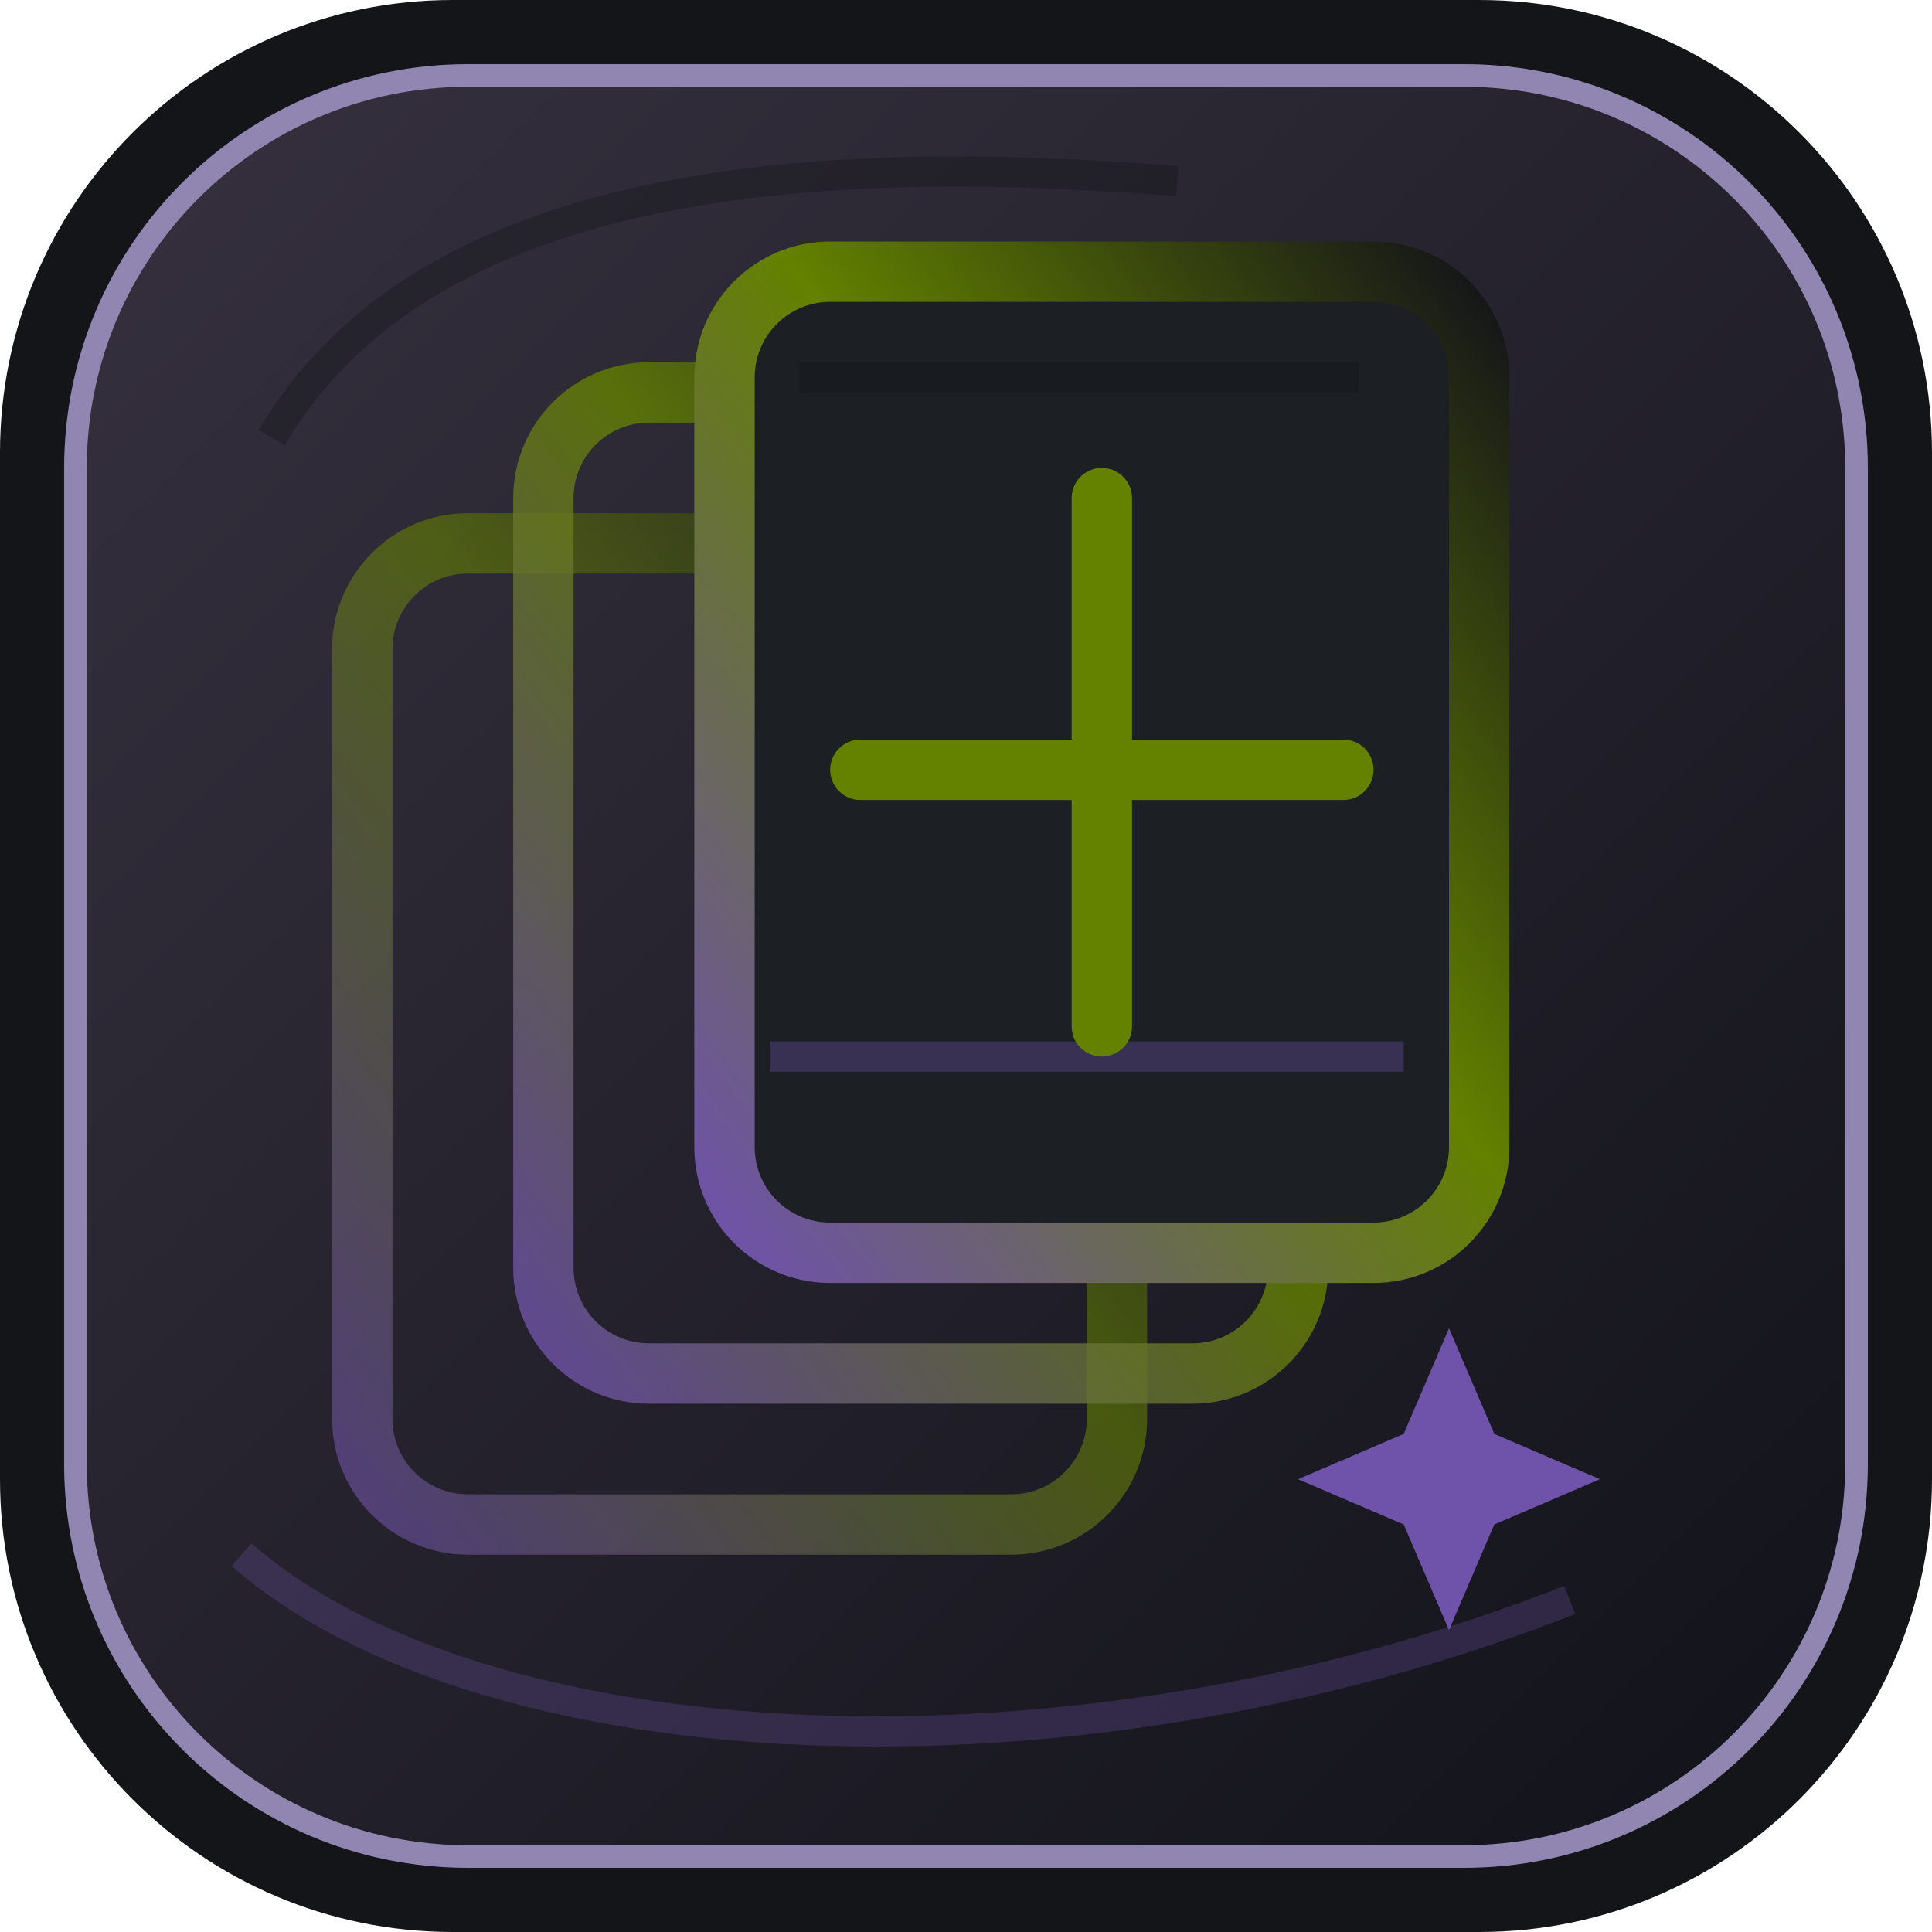
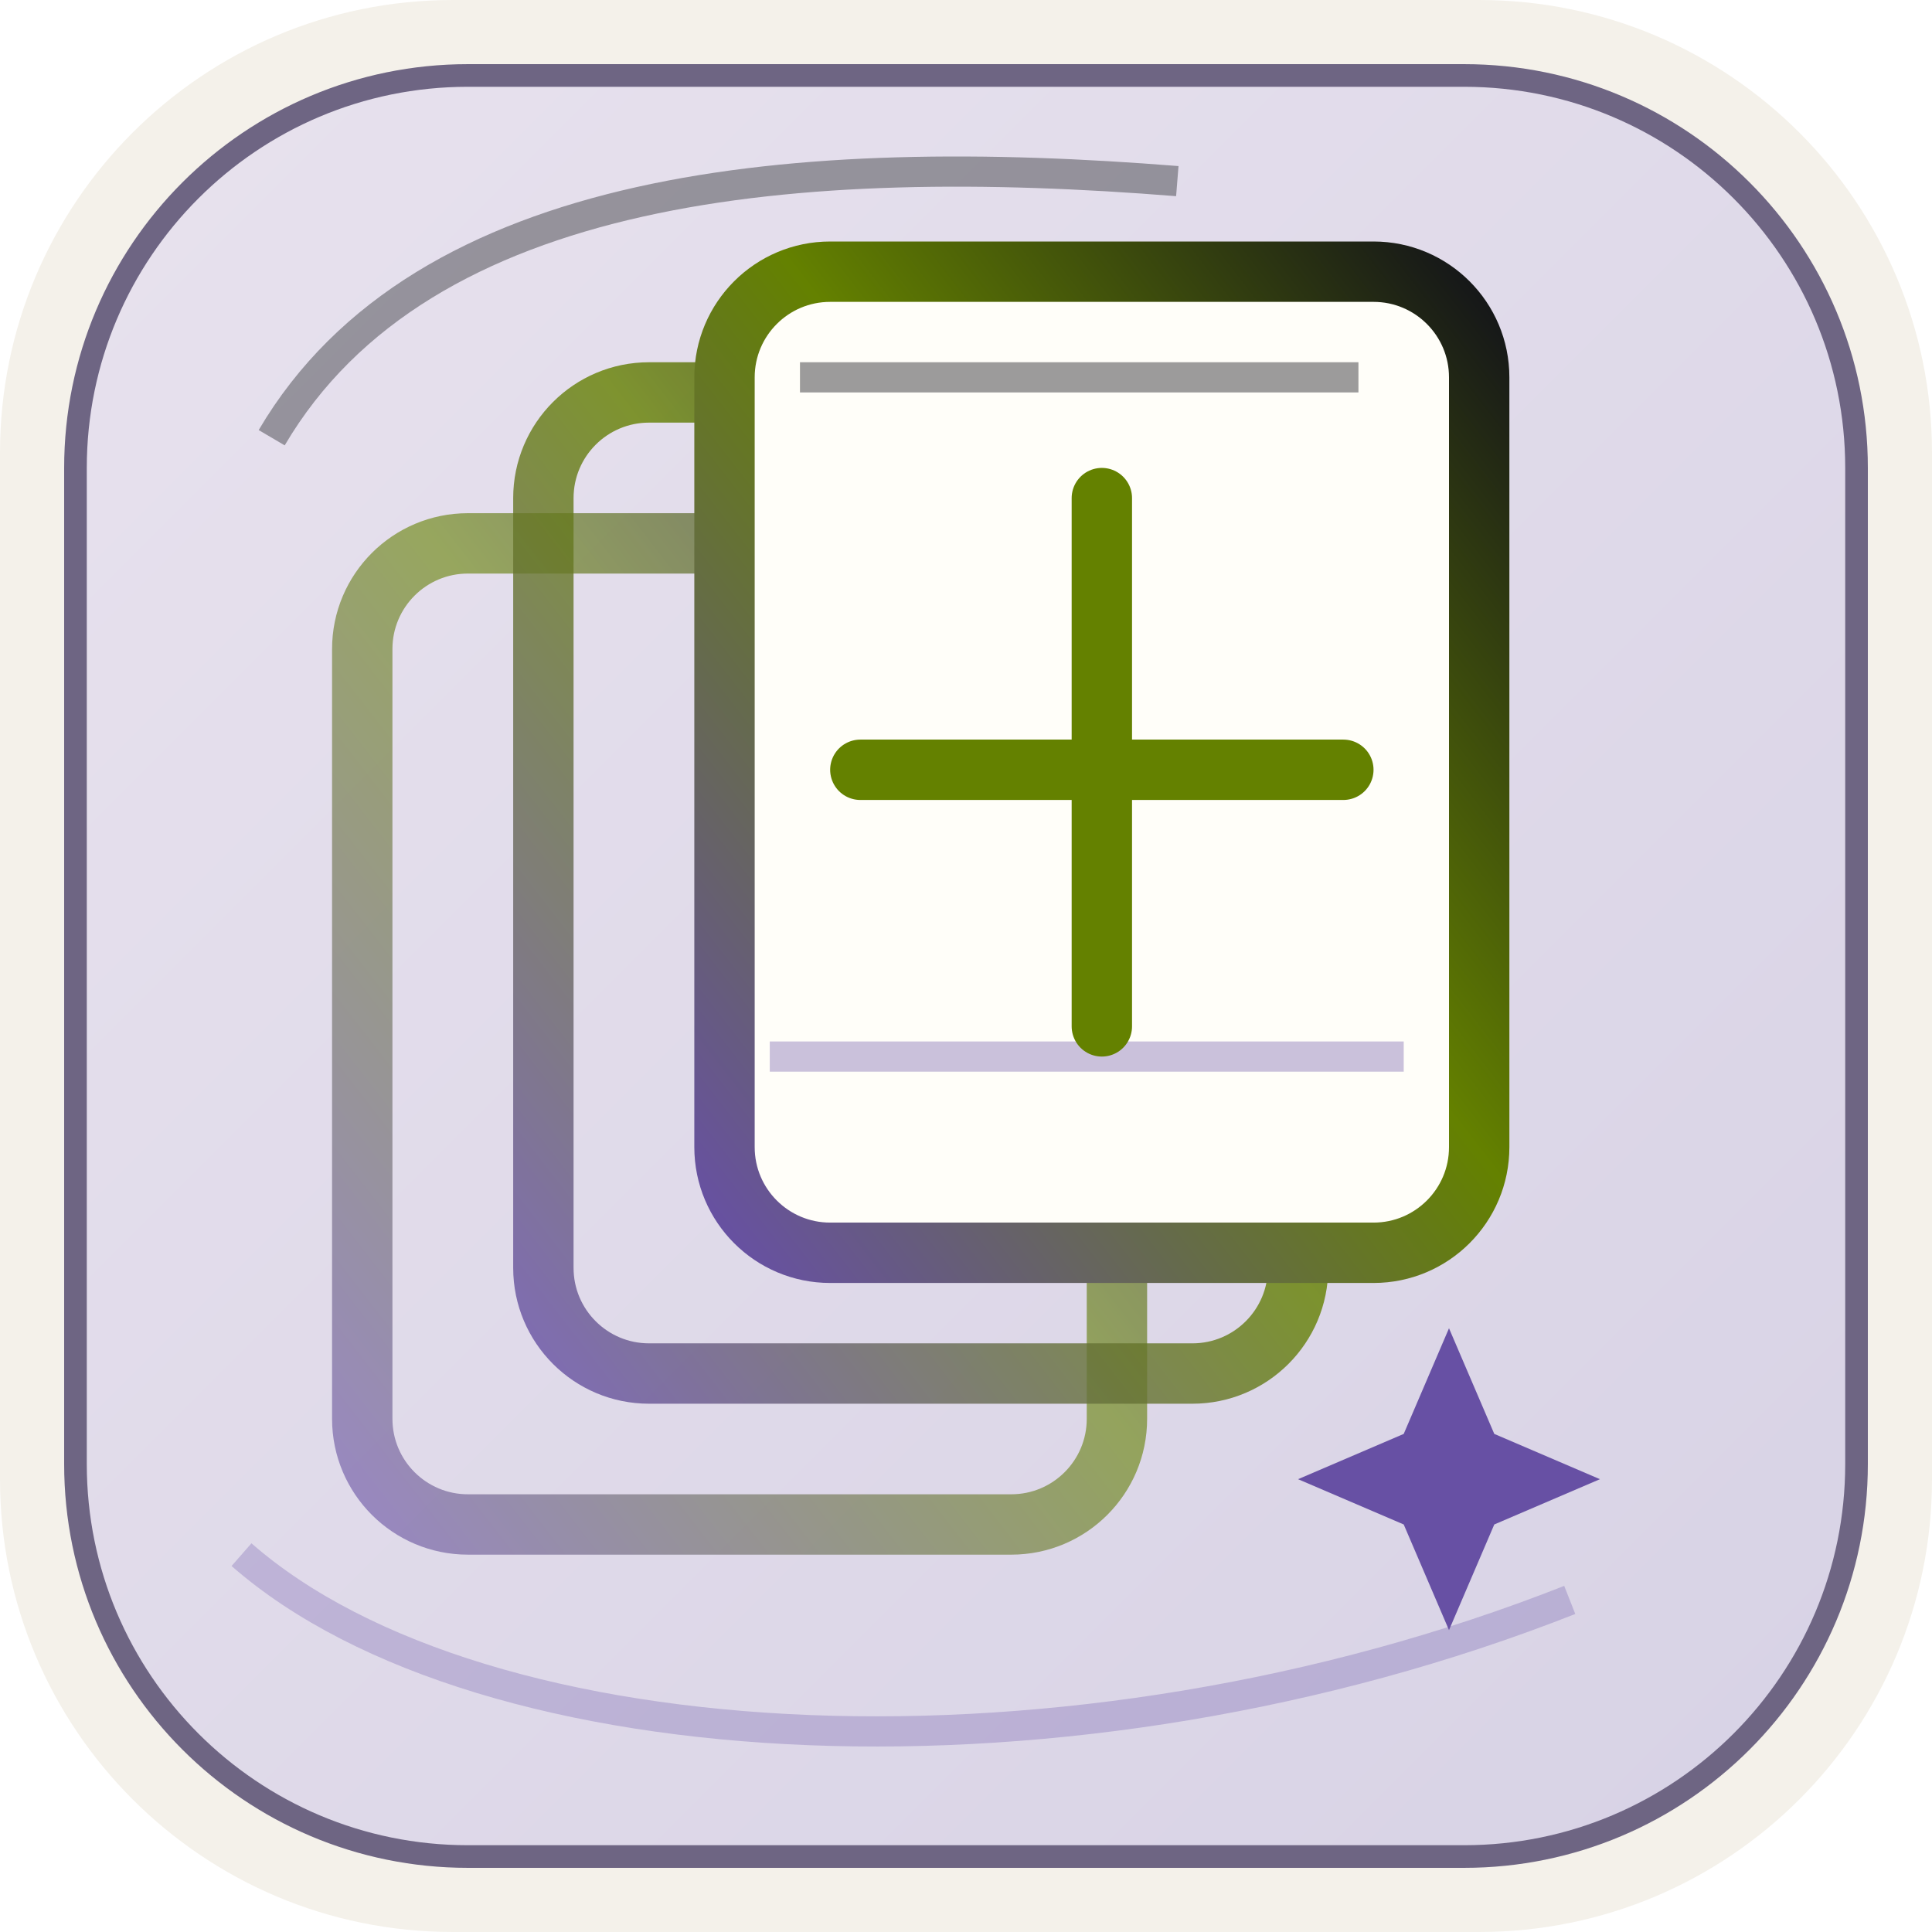
<svg xmlns="http://www.w3.org/2000/svg" viewBox="0 0 128 128" role="img" aria-labelledby="title desc">
  <defs>
    <linearGradient id="glass" x1="0" x2="1" y1="0" y2="1">
-       <stop stop-color="#37313f" />
-       <stop offset="1" stop-color="#111219" />
+       <stop stop-color="#e8e2ee" />
+       <stop offset="1" stop-color="#d7d2e5" />
    </linearGradient>
    <linearGradient id="edge" x1="0" x2="1" y1="1" y2="0">
-       <stop stop-color="#6f52aa" />
+       <stop stop-color="#6750a4" />
      <stop offset=".55" stop-color="#648100" />
      <stop offset="1" stop-color="#141519" />
    </linearGradient>
  </defs>
-   <rect width="128" height="128" rx="30" fill="#141519" />
-   <rect x="5" y="5" width="118" height="118" rx="26" fill="url(#glass)" stroke="#9186b2" stroke-width="1.5" />
+   <rect width="128" height="128" rx="30" fill="#f4f1ea" />
+   <rect x="5" y="5" width="118" height="118" rx="26" fill="url(#glass)" stroke="#6e6583" stroke-width="1.5" />
  <path d="M18 29C28 12 53 10 78 12" stroke="#141519" stroke-opacity=".38" stroke-width="2" fill="none" />
-   <path d="M16 103c16 14 55 16 88 3" stroke="#6f52aa" stroke-opacity=".28" stroke-width="2" fill="none" />
+   <path d="M16 103c16 14 55 16 88 3" stroke="#6750a4" stroke-opacity=".28" stroke-width="2" fill="none" />
  <g fill="none" stroke="url(#edge)" stroke-width="4" stroke-linejoin="round">
    <rect x="24" y="36" width="50" height="65" rx="7" opacity=".6" />
    <rect x="36" y="26" width="50" height="65" rx="7" opacity=".8" />
-     <rect x="48" y="18" width="50" height="65" rx="7" fill="#1c2025" />
+     <rect x="48" y="18" width="50" height="65" rx="7" fill="#fffef9" />
    <path d="M53 25h37" stroke="#141519" stroke-opacity=".42" stroke-width="2" />
-     <path d="M51 70h42" stroke="#6f52aa" stroke-opacity=".35" stroke-width="2" />
+     <path d="M51 70h42" stroke="#6750a4" stroke-opacity=".35" stroke-width="2" />
  </g>
  <path d="M73 33v35M57 51h32" stroke="#648100" stroke-width="4" stroke-linecap="round" />
-   <path d="M96 88l3 7 7 3-7 3-3 7-3-7-7-3 7-3z" fill="#6f52aa" />
+   <path d="M96 88l3 7 7 3-7 3-3 7-3-7-7-3 7-3z" fill="#6750a4" />
</svg>
